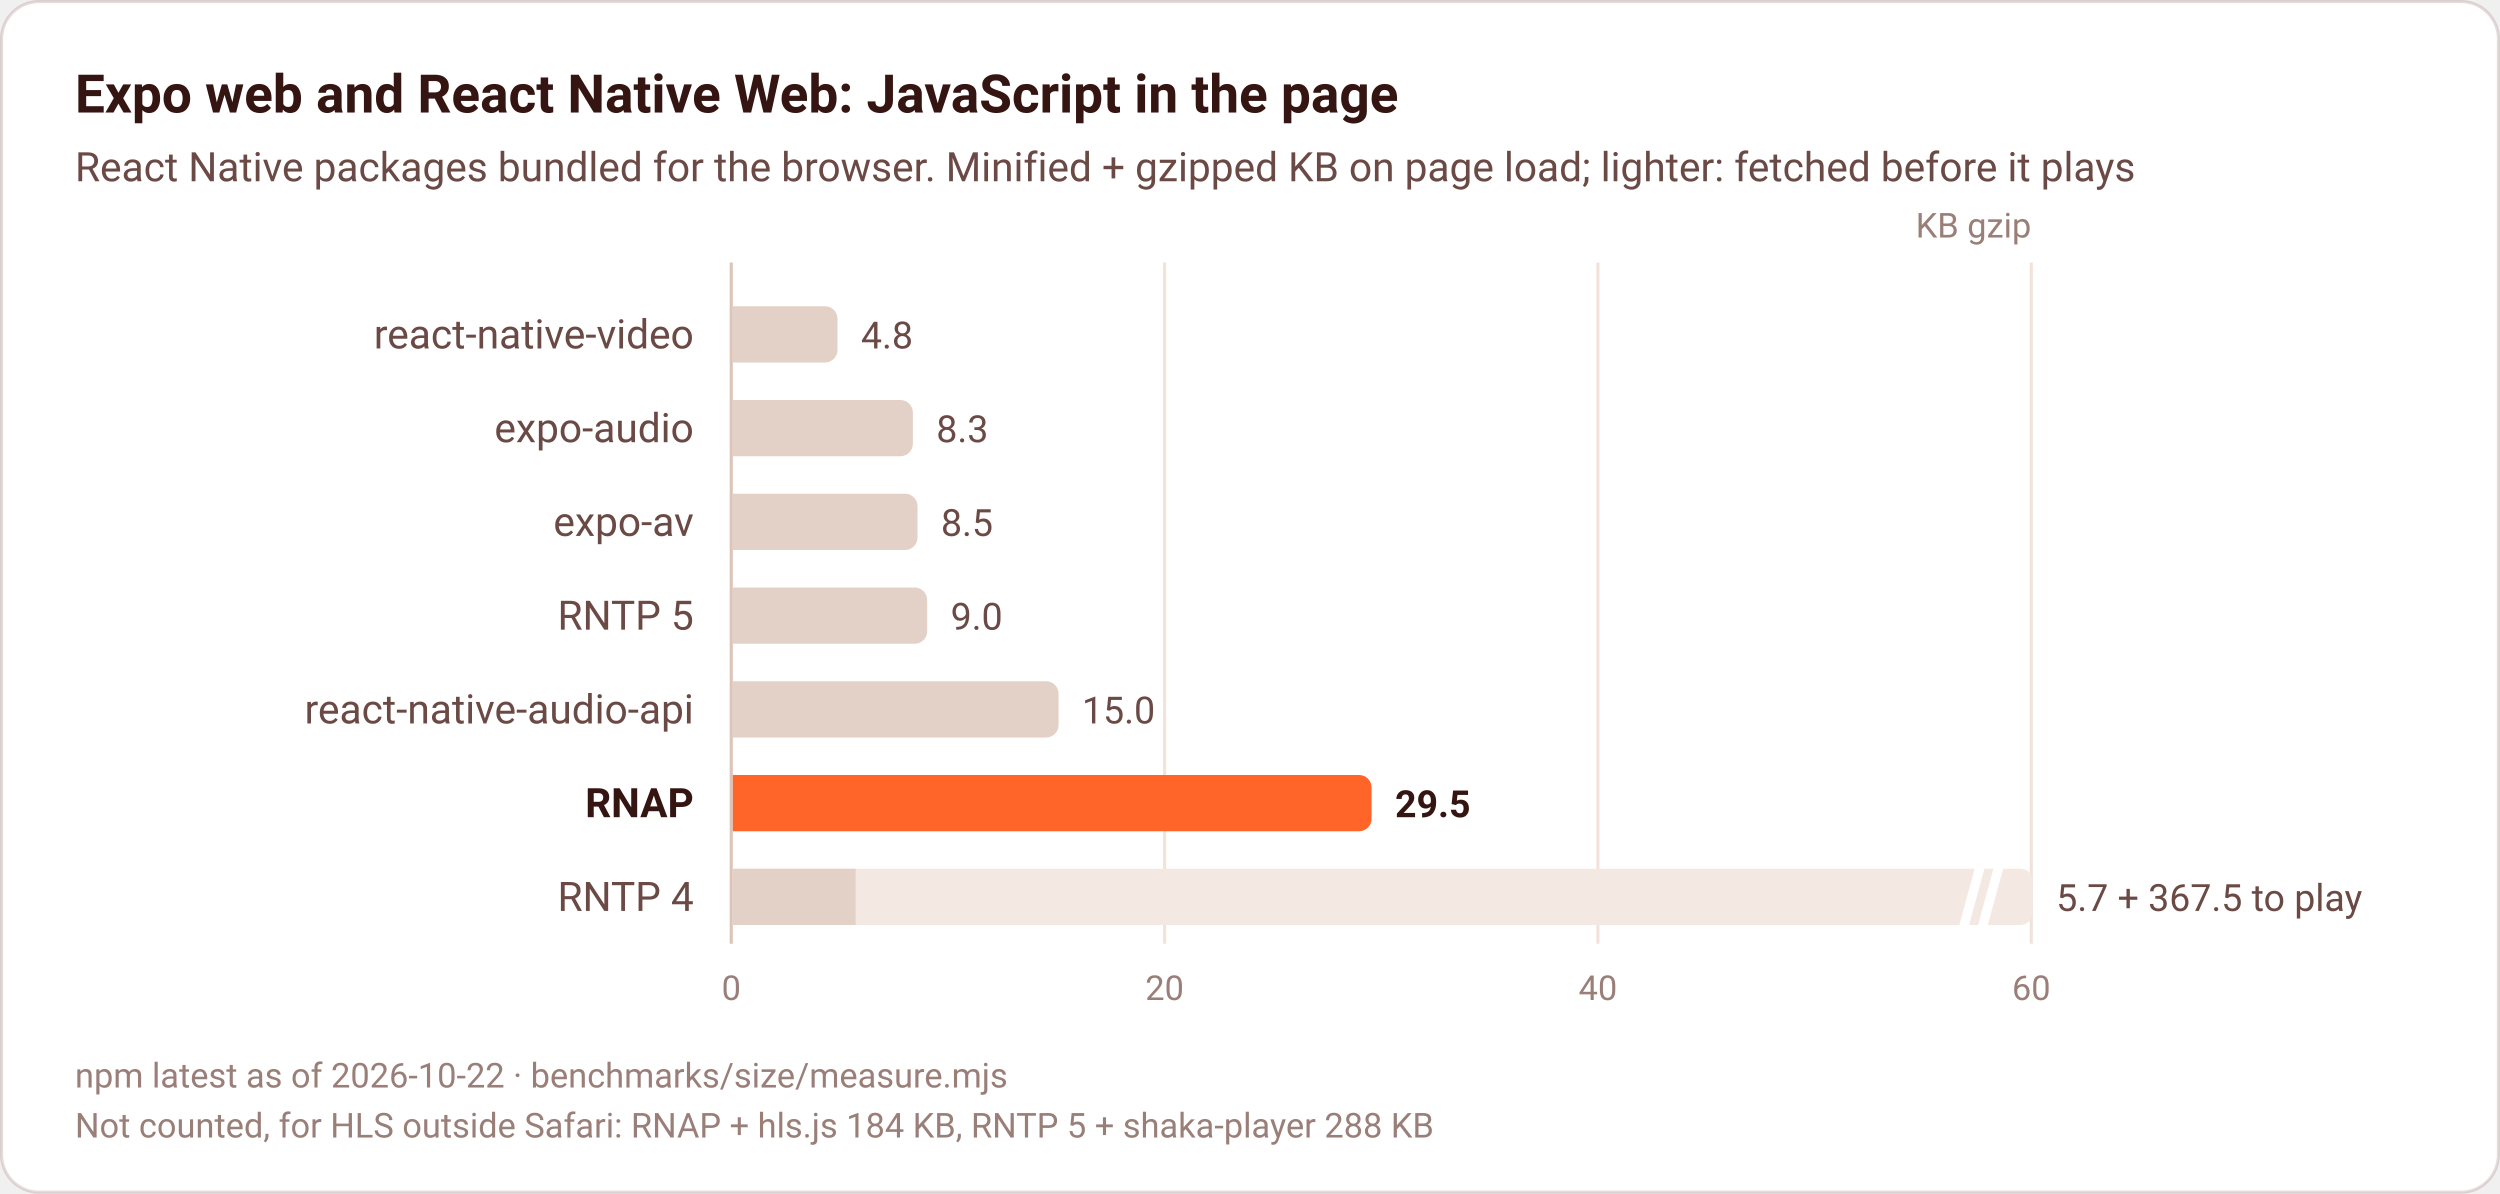
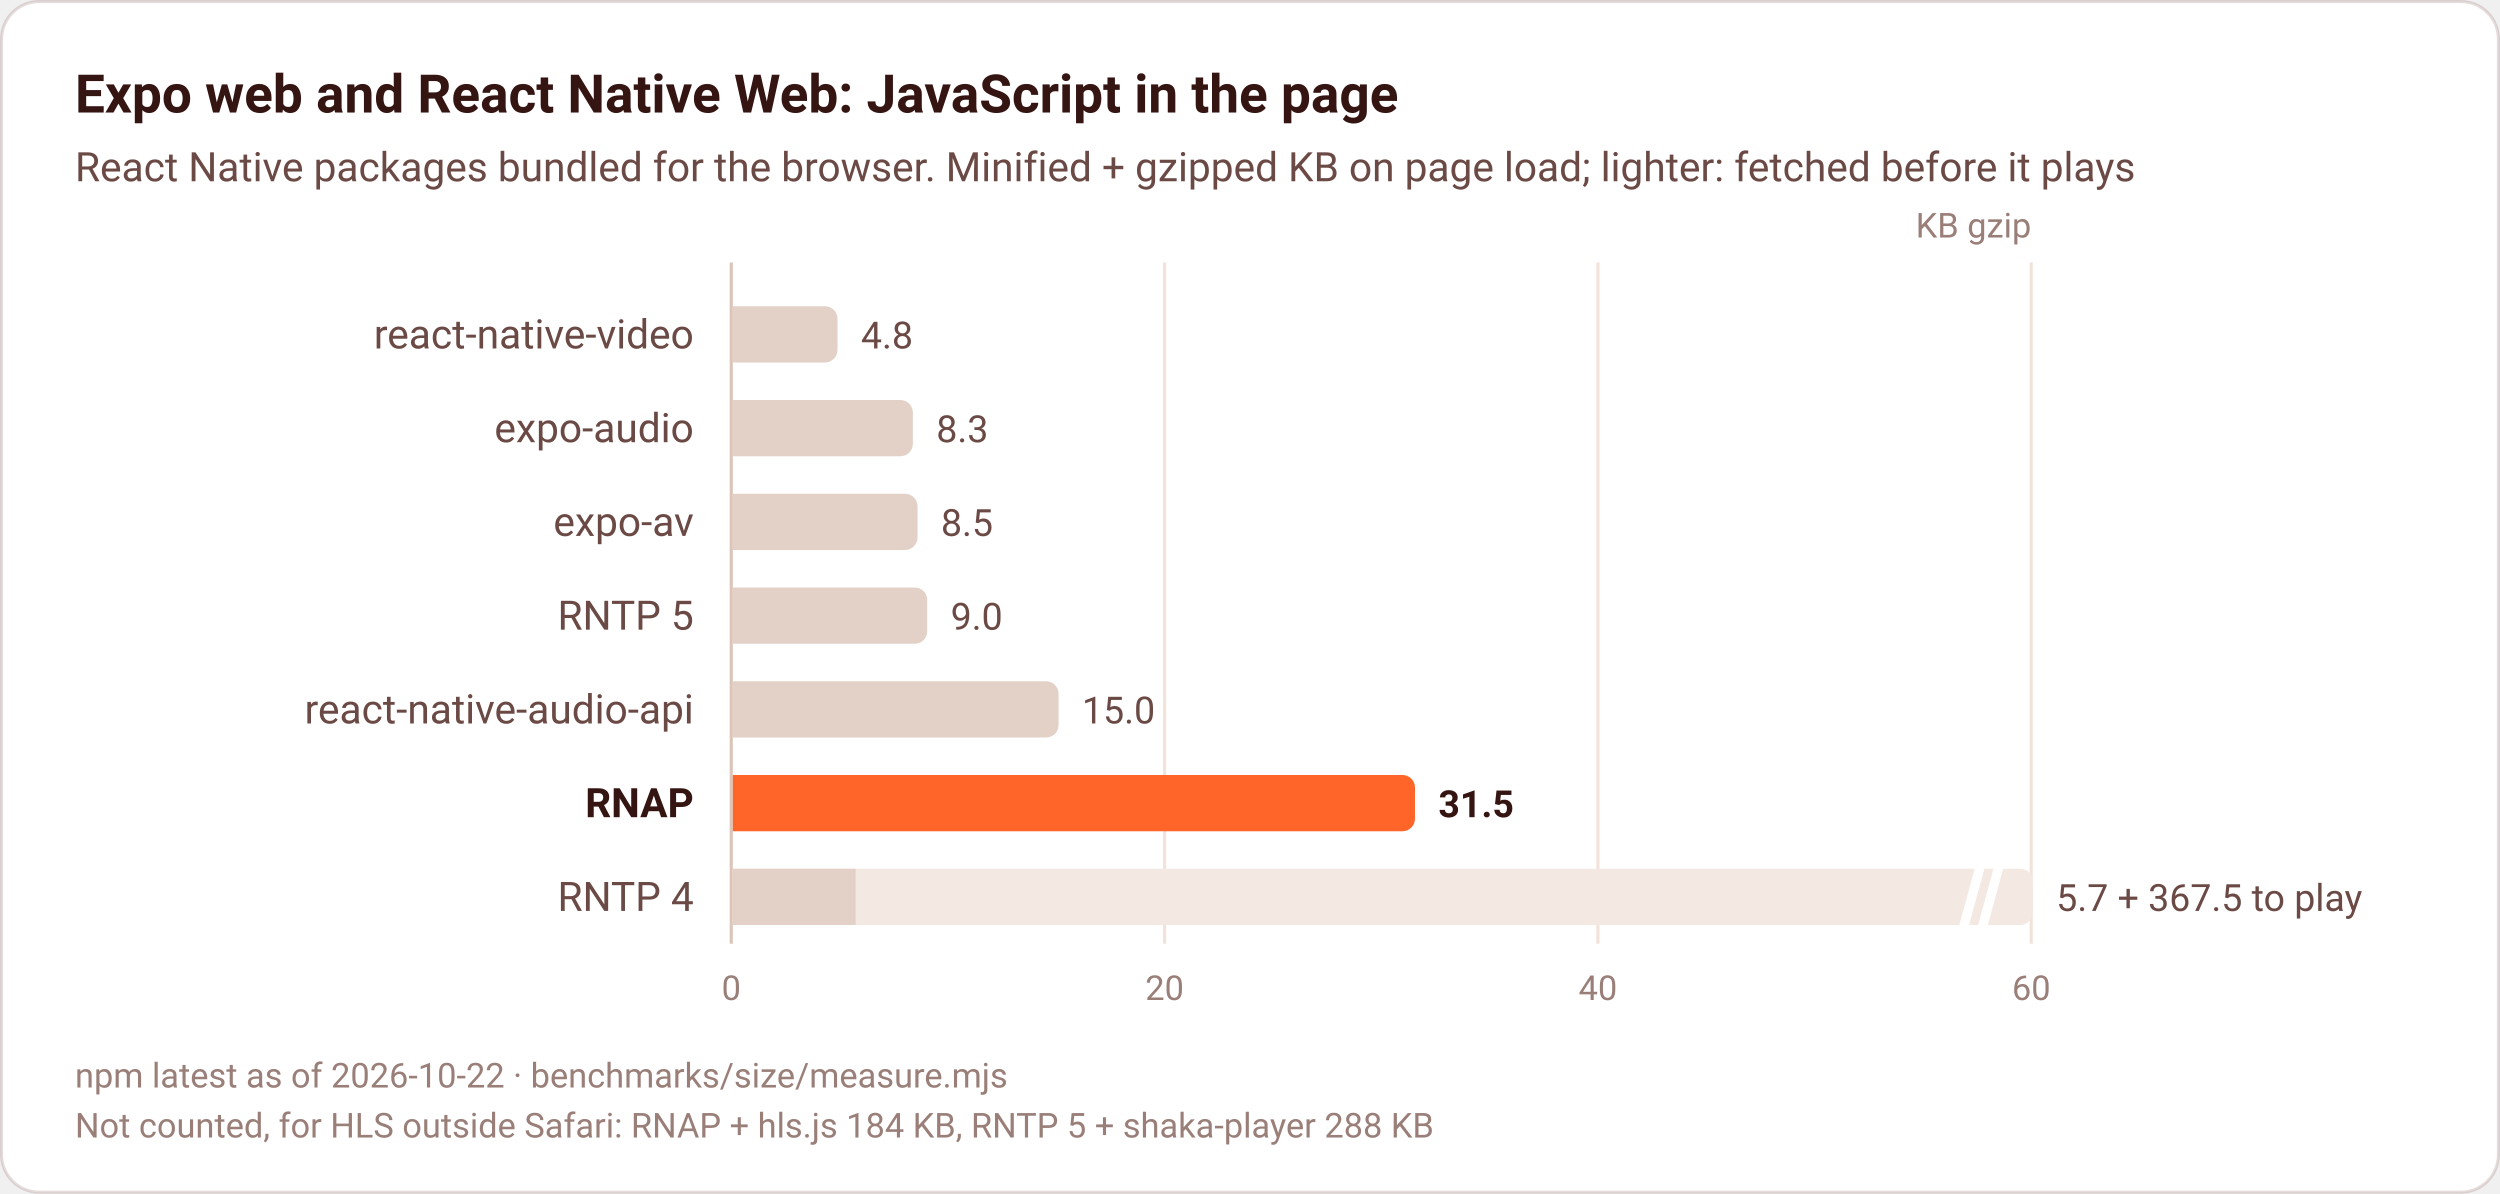
<svg xmlns="http://www.w3.org/2000/svg" width="800" height="382" viewBox="0 0 800 382" font-family="system-ui, -apple-system, &quot;Segoe UI&quot;, Roboto, sans-serif" role="img" aria-labelledby="t d">
  <rect x="0.5" y="0.5" width="799" height="381" rx="12" fill="#ffffff" stroke="rgba(91,34,28,0.16)" />
  <text x="24" y="36" font-size="17" font-weight="600" fill="#351512">Expo web and React Native Web: JavaScript in the page</text>
  <text x="24" y="58" font-size="13" fill="#6b4a45">React Native packages bundled for the browser. Minified + gzipped KB on page load; lighter: fetched before it plays</text>
  <line x1="234" y1="84" x2="234" y2="302" stroke="#dcc4b8" stroke-width="1" />
  <text x="234" y="320" font-size="11" fill="#9a7f79" text-anchor="middle" style="font-variant-numeric:tabular-nums">0</text>
  <line x1="372.667" y1="84" x2="372.667" y2="302" stroke="#f1e3da" stroke-width="1" />
  <text x="372.667" y="320" font-size="11" fill="#9a7f79" text-anchor="middle" style="font-variant-numeric:tabular-nums">20</text>
  <line x1="511.333" y1="84" x2="511.333" y2="302" stroke="#f1e3da" stroke-width="1" />
  <text x="511.333" y="320" font-size="11" fill="#9a7f79" text-anchor="middle" style="font-variant-numeric:tabular-nums">40</text>
  <line x1="650" y1="84" x2="650" y2="302" stroke="#f1e3da" stroke-width="1" />
  <text x="650" y="320" font-size="11" fill="#9a7f79" text-anchor="middle" style="font-variant-numeric:tabular-nums">60</text>
  <text x="650" y="76" font-size="11" fill="#9a7f79" text-anchor="end">KB gzip</text>
  <text x="222" y="111.5" font-size="13" fill="#6b4a45" font-weight="400" text-anchor="end">react-native-video</text>
  <path d="M234.5,98h29.502a4,4 0 0 1 4,4v10a4,4 0 0 1 -4,4h-29.502z" fill="#e3d0c6" />
  <text x="275.502" y="111.5" font-size="12" fill="#6b4a45" font-weight="400" style="font-variant-numeric:tabular-nums">4.8</text>
  <text x="222" y="141.5" font-size="13" fill="#6b4a45" font-weight="400" text-anchor="end">expo-audio</text>
  <path d="M234.5,128h53.613a4,4 0 0 1 4,4v10a4,4 0 0 1 -4,4h-53.613z" fill="#e3d0c6" />
  <text x="299.613" y="141.5" font-size="12" fill="#6b4a45" font-weight="400" style="font-variant-numeric:tabular-nums">8.3</text>
  <text x="222" y="171.5" font-size="13" fill="#6b4a45" font-weight="400" text-anchor="end">expo-av</text>
  <path d="M234.5,158h55.109a4,4 0 0 1 4,4v10a4,4 0 0 1 -4,4h-55.109z" fill="#e3d0c6" />
  <text x="301.109" y="171.5" font-size="12" fill="#6b4a45" font-weight="400" style="font-variant-numeric:tabular-nums">8.5</text>
  <text x="222" y="201.5" font-size="13" fill="#6b4a45" font-weight="400" text-anchor="end">RNTP 5</text>
-   <path d="M234.5,188h58.197a4,4 0 0 1 4,4v10a4,4 0 0 1 -4,4h-58.197z" fill="#e3d0c6" />
-   <text x="304.197" y="201.5" font-size="12" fill="#6b4a45" font-weight="400" style="font-variant-numeric:tabular-nums">9.0</text>
+   <path d="M234.5,188h58.204a4,4 0 0 1 4,4v10a4,4 0 0 1 -4,4h-58.204z" fill="#e3d0c6" />
+   <text x="304.204" y="201.5" font-size="12" fill="#6b4a45" font-weight="400" style="font-variant-numeric:tabular-nums">9.0</text>
  <text x="222" y="231.5" font-size="13" fill="#6b4a45" font-weight="400" text-anchor="end">react-native-audio-api</text>
  <path d="M234.5,218h100.244a4,4 0 0 1 4,4v10a4,4 0 0 1 -4,4h-100.244z" fill="#e3d0c6" />
  <text x="346.244" y="231.5" font-size="12" fill="#6b4a45" font-weight="400" style="font-variant-numeric:tabular-nums">15.0</text>
  <text x="222" y="261.5" font-size="13" fill="#351512" font-weight="600" text-anchor="end">RNAP</text>
-   <path d="M234.5,248h200.405a4,4 0 0 1 4,4v10a4,4 0 0 1 -4,4h-200.405z" fill="#ff6428" />
-   <text x="446.405" y="261.5" font-size="12" fill="#351512" font-weight="600" style="font-variant-numeric:tabular-nums">29.5</text>
+   <path d="M234.5,248h214.292a4,4 0 0 1 4,4v10a4,4 0 0 1 -4,4h-214.292z" fill="#ff6428" />
+   <text x="460.292" y="261.5" font-size="12" fill="#351512" font-weight="600" style="font-variant-numeric:tabular-nums">31.5</text>
  <text x="222" y="291.5" font-size="13" fill="#6b4a45" font-weight="400" text-anchor="end">RNTP 4</text>
  <path d="M234.5,278h412a4,4 0 0 1 4,4v10a4,4 0 0 1 -4,4h-412z" fill="#f3e8e2" />
-   <rect x="234.5" y="278" width="39.305" height="18" fill="#e3d0c6" />
+   <rect x="234.5" y="278" width="39.291" height="18" fill="#e3d0c6" />
  <path d="M628,298l6,-22M634,298l6,-22" stroke="#ffffff" stroke-width="3" />
  <text x="658" y="291.5" font-size="12" fill="#6b4a45" font-weight="400" style="font-variant-numeric:tabular-nums">5.7 + 367.5 to play</text>
  <text x="24" y="364" font-size="11" fill="#9a7f79">Not counted, for HLS outside Safari: RNAP + hls.js 184 KB, RNTP 5 + shaka-player 288 KB</text>
  <text x="24" y="348" font-size="11" fill="#9a7f79">npm latest as of 2026-10-22 · benchmarks/size/measure.mjs</text>
</svg>
